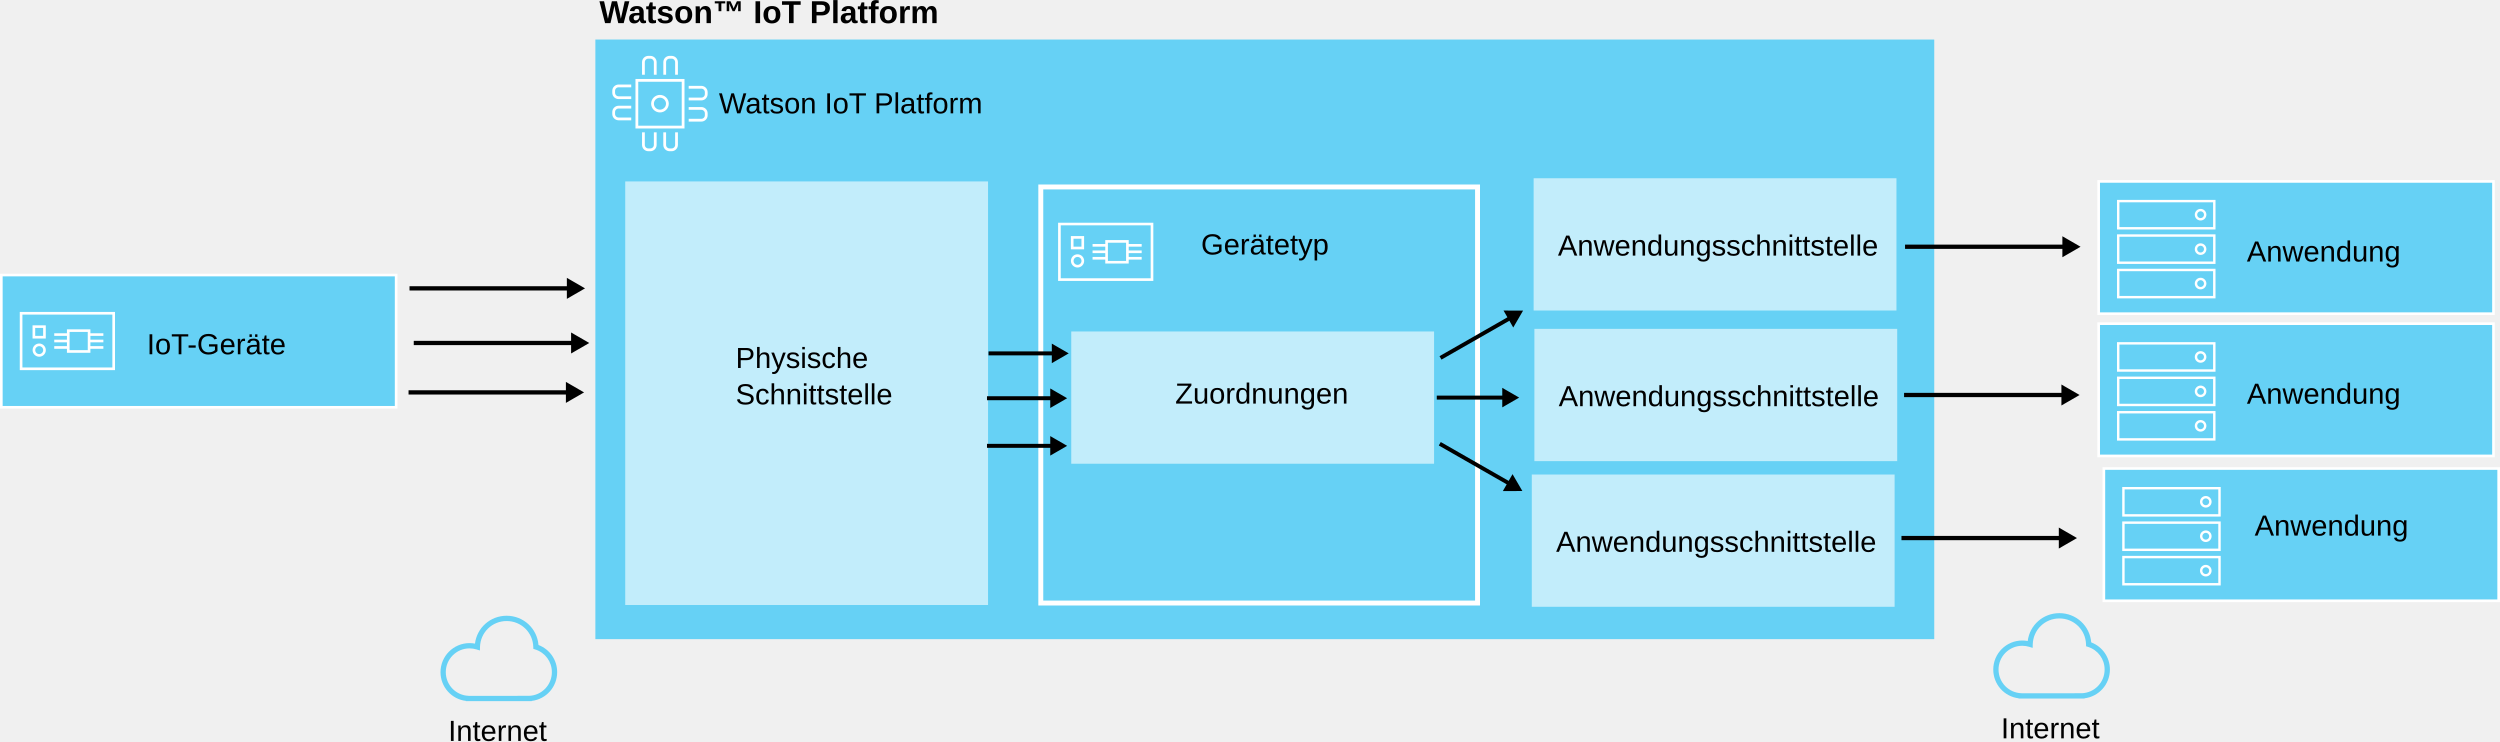
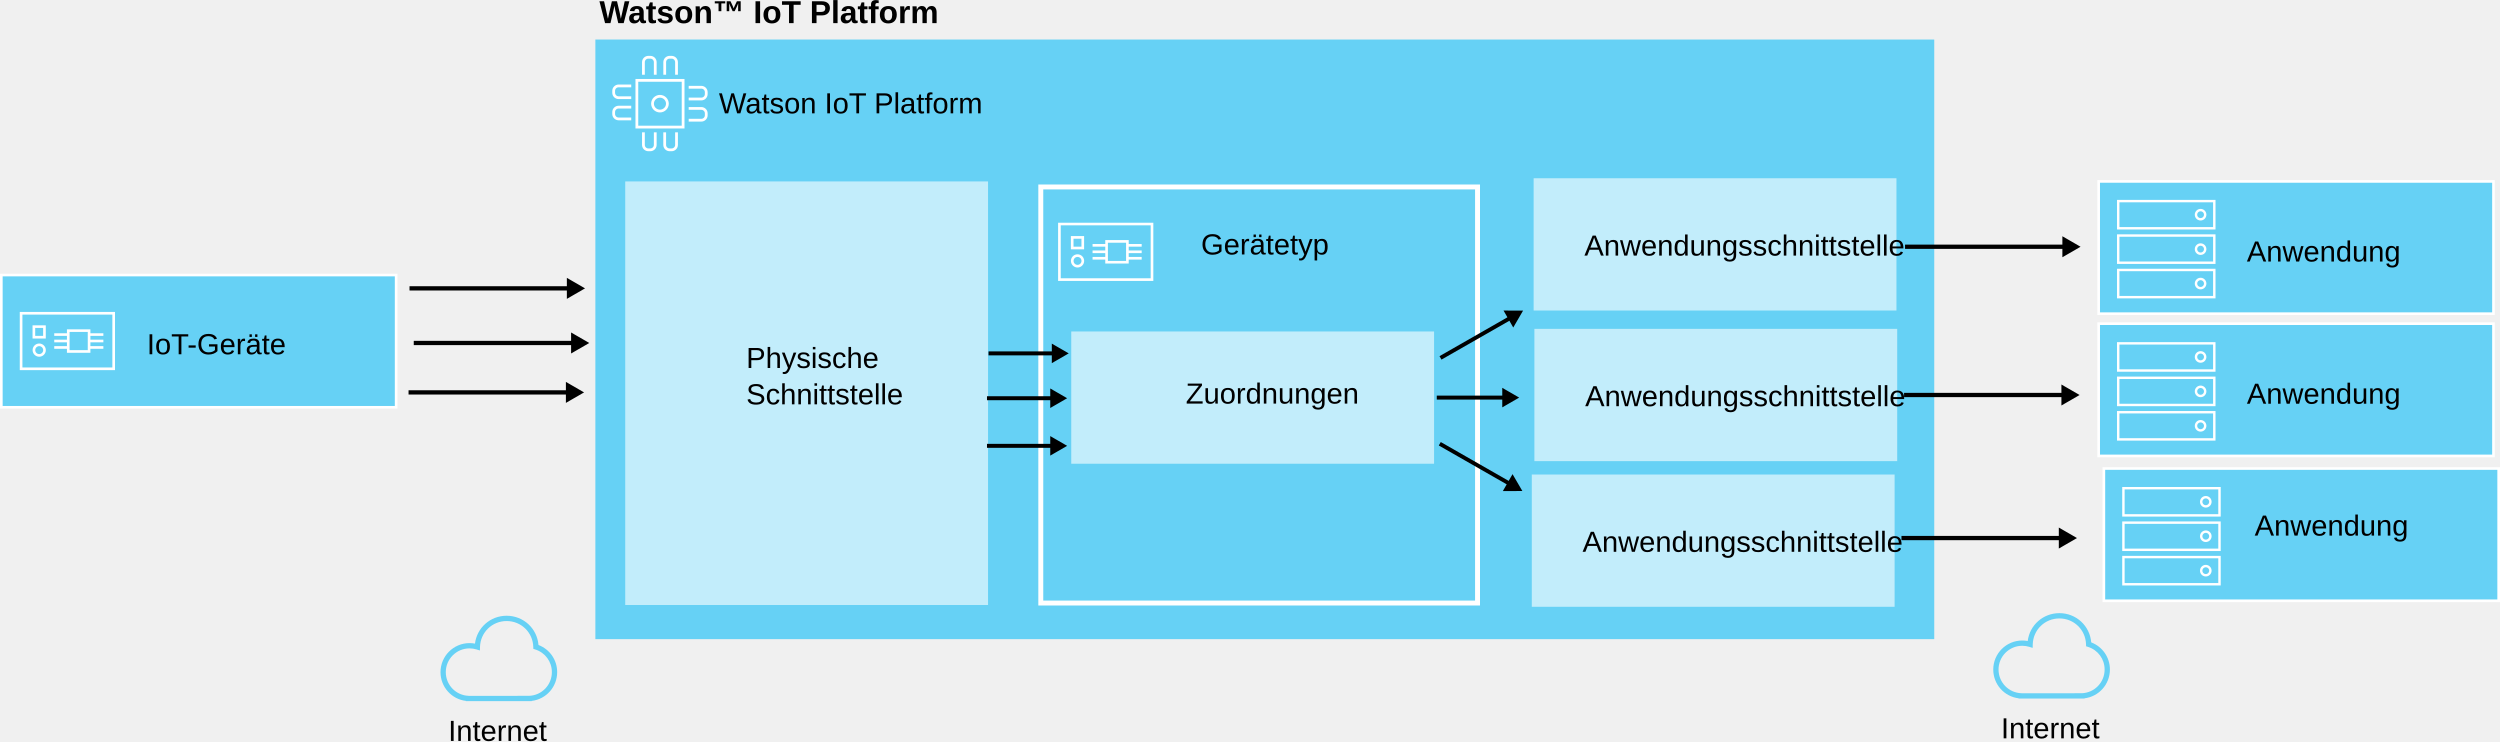
<svg xmlns="http://www.w3.org/2000/svg" id="svg4147" version="1.1" width="945.056" height="280.209" viewBox="0 0 945.056 280.209">
  <defs id="defs4151">
    <marker style="overflow:visible" id="TriangleInM-1-5" refX="0" refY="0" orient="auto">
      <path transform="scale(-0.4,-0.4)" style="fill-rule:evenodd;stroke:#000000;stroke-width:1pt" d="m 5.77,0 -8.65,5 0,-10 8.65,5 z" id="path21249-59-7" />
    </marker>
    <marker style="overflow:visible" id="TriangleOutM-3-4" refX="0" refY="0" orient="auto">
      <path transform="scale(0.4,0.4)" style="fill-rule:evenodd;stroke:#000000;stroke-width:1pt" d="m 5.77,0 -8.65,5 0,-10 8.65,5 z" id="path21258-13-6" />
    </marker>
    <marker style="overflow:visible" id="TriangleOutM-3-4-7" refX="0" refY="0" orient="auto">
      <path transform="scale(0.4,0.4)" style="fill-rule:evenodd;stroke:#000000;stroke-width:1pt" d="m 5.77,0 -8.65,5 0,-10 8.65,5 z" id="path21258-13-6-1" />
    </marker>
    <marker style="overflow:visible" id="TriangleOutM-3-4-7-3" refX="0" refY="0" orient="auto">
      <path transform="scale(0.4,0.4)" style="fill-rule:evenodd;stroke:#000000;stroke-width:1pt" d="m 5.77,0 -8.65,5 0,-10 8.65,5 z" id="path21258-13-6-1-9" />
    </marker>
    <marker style="overflow:visible" id="TriangleOutM-3-4-5" refX="0" refY="0" orient="auto">
      <path transform="scale(0.4,0.4)" style="fill-rule:evenodd;stroke:#000000;stroke-width:1pt" d="m 5.77,0 -8.65,5 0,-10 8.65,5 z" id="path21258-13-6-5" />
    </marker>
    <marker style="overflow:visible" id="TriangleOutM-3-4-5-5" refX="0" refY="0" orient="auto">
      <path transform="scale(0.4,0.4)" style="fill-rule:evenodd;stroke:#000000;stroke-width:1pt" d="m 5.77,0 -8.65,5 0,-10 8.65,5 z" id="path21258-13-6-5-0" />
    </marker>
    <marker style="overflow:visible" id="TriangleOutM-3-4-5-5-9" refX="0" refY="0" orient="auto">
      <path transform="scale(0.4,0.4)" style="fill-rule:evenodd;stroke:#000000;stroke-width:1pt" d="m 5.77,0 -8.65,5 0,-10 8.65,5 z" id="path21258-13-6-5-0-3" />
    </marker>
    <marker style="overflow:visible" id="TriangleOutM-3-4-5-5-9-6" refX="0" refY="0" orient="auto">
      <path transform="scale(0.4,0.4)" style="fill-rule:evenodd;stroke:#000000;stroke-width:1pt" d="m 5.77,0 -8.65,5 0,-10 8.65,5 z" id="path21258-13-6-5-0-3-4" />
    </marker>
    <marker style="overflow:visible" id="TriangleOutM-3-4-5-5-1" refX="0" refY="0" orient="auto">
      <path transform="scale(0.4,0.4)" style="fill-rule:evenodd;stroke:#000000;stroke-width:1pt" d="m 5.77,0 -8.65,5 0,-10 8.65,5 z" id="path21258-13-6-5-0-38" />
    </marker>
    <marker style="overflow:visible" id="TriangleOutM-3-4-5-5-9-6-1" refX="0" refY="0" orient="auto">
      <path transform="scale(0.4,0.4)" style="fill-rule:evenodd;stroke:#000000;stroke-width:1pt" d="m 5.77,0 -8.65,5 0,-10 8.65,5 z" id="path21258-13-6-5-0-3-4-4" />
    </marker>
    <marker style="overflow:visible" id="TriangleOutM-3-4-7-3-1" refX="0" refY="0" orient="auto">
      <path transform="scale(0.4,0.4)" style="fill-rule:evenodd;stroke:#000000;stroke-width:1pt" d="m 5.77,0 -8.65,5 0,-10 8.65,5 z" id="path21258-13-6-1-9-5" />
    </marker>
    <marker style="overflow:visible" id="TriangleOutM-3-4-7-6" refX="0" refY="0" orient="auto">
      <path transform="scale(0.4,0.4)" style="fill-rule:evenodd;stroke:#000000;stroke-width:1pt" d="m 5.77,0 -8.65,5 0,-10 8.65,5 z" id="path21258-13-6-1-6" />
    </marker>
    <marker style="overflow:visible" id="TriangleOutM-3-4-1" refX="0" refY="0" orient="auto">
      <path transform="scale(0.4,0.4)" style="fill-rule:evenodd;stroke:#000000;stroke-width:1pt" d="m 5.77,0 -8.65,5 0,-10 8.65,5 z" id="path21258-13-6-3" />
    </marker>
  </defs>
  <rect ry="0" rx="0" y="103.969" x="0.5" height="50" width="149.25" id="rect79371-1-6-6-9-8-7-3-5-1-2" style="fill:#66d1f5;fill-opacity:1;fill-rule:evenodd;stroke:#ffffff;stroke-width:1;stroke-miterlimit:4;stroke-dasharray:none;stroke-opacity:1" />
-   <text xml:space="preserve" style="font-style:normal;font-variant:normal;font-weight:normal;font-stretch:normal;line-height:0%;font-family:Arial;-inkscape-font-specification:Arial;text-align:start;letter-spacing:0px;word-spacing:0px;writing-mode:lr-tb;text-anchor:start;fill:#000000;fill-opacity:1;stroke:none" x="55.52" y="120.17" id="text18189-1">
-     <tspan id="tspan18191-0" x="55.52" y="120.17" style="font-size:11px;line-height:1.25"> </tspan>
-     <tspan x="55.52" y="133.92" id="tspan8202" style="font-size:11px;line-height:1.25">IoT-Geräte</tspan>
-     <tspan x="55.52" y="147.67" id="tspan6878-8" style="font-size:11px;line-height:1.25;stroke:none"> </tspan>
-     <tspan x="55.52" y="161.42" id="tspan18193-4" style="font-size:11px;line-height:1.25;stroke:none"> </tspan>
+   <text xml:space="preserve" style="font-style:normal;font-variant:normal;font-weight:normal;font-stretch:normal;font-size:11px;line-height:125%;font-family:Arial;-inkscape-font-specification:Arial;text-align:start;letter-spacing:0px;word-spacing:0px;writing-mode:lr-tb;text-anchor:start;fill:#000000;fill-opacity:1;stroke:none" x="55.52" y="120.17" id="text18189-1">
+     <tspan id="tspan18191-0" x="55.52" y="120.17" />
+     <tspan x="55.52" y="133.92" id="tspan8202">IoT-Geräte</tspan>
+     <tspan x="55.52" y="147.67" id="tspan6878-8" style="font-size:7.5px;stroke:none" />
+     <tspan x="55.52" y="161.42" id="tspan18193-4" style="font-size:7.5px;stroke:none" />
  </text>
  <g id="g5278" transform="translate(2.973891,106.415)">
    <path id="path5280" d="M 40,12 35.33,12 9.67,12 5,12 5,33 9.67,33 35.34,33 40,33 40,12 Z m -9.22,8.06 5.32,0 m -5.32,2.44 5.32,0 m -5.32,2.44 5.32,0 m -18.57,-4.88 5.32,0 m -5.32,2.44 5.32,0 m -5.32,2.44 5.32,0 m -0.02,1.5 7.87,0 0,-7.87 -7.87,0 0,7.87 z m -10.98,-2.5 c 1.1,0 2,0.9 2,2 0,1.1 -0.9,2 -2,2 -1.1,0 -2,-0.9 -2,-2 0,-1.11 0.9,-2 2,-2 z m 1.98,-2.88 -4,0 0,-4 4,0 0,4 z" stroke-miterlimit="10" style="fill:none;stroke:#ffffff;stroke-miterlimit:10" />
  </g>
  <rect ry="0" rx="0" y="68.578" x="793.34" height="50" width="149.25" id="rect79371-1-6-6-9-8-7-3-5-1-2-7" style="fill:#66d1f5;fill-opacity:1;fill-rule:evenodd;stroke:#ffffff;stroke-width:1;stroke-miterlimit:4;stroke-dasharray:none;stroke-opacity:1" />
-   <text xml:space="preserve" style="font-style:normal;font-variant:normal;font-weight:normal;font-stretch:normal;line-height:0%;font-family:Arial;-inkscape-font-specification:Arial;text-align:start;letter-spacing:0px;word-spacing:0px;writing-mode:lr-tb;text-anchor:start;fill:#000000;fill-opacity:1;stroke:none" x="849.366" y="98.857" id="text18189-5-9">
-     <tspan x="849.366" y="98.857" id="tspan6913-6" style="font-size:11px;line-height:1.25">Anwendung</tspan>
+   <text xml:space="preserve" style="font-style:normal;font-variant:normal;font-weight:normal;font-stretch:normal;font-size:11px;line-height:125%;font-family:Arial;-inkscape-font-specification:Arial;text-align:start;letter-spacing:0px;word-spacing:0px;writing-mode:lr-tb;text-anchor:start;fill:#000000;fill-opacity:1;stroke:none" x="849.366" y="98.857" id="text18189-5-9">
+     <tspan x="849.366" y="98.857" id="tspan6913-6">Anwendung</tspan>
  </text>
  <g id="g5240-2-8" transform="matrix(0.09339234,0,0,0.09339234,795.5423,70.82867)" style="stroke-width:9.794;stroke-miterlimit:4;stroke-dasharray:none">
    <rect id="rect5222-4-5" height="110" width="388.9" stroke-miterlimit="10" y="55.6" x="55.6" style="fill:none;stroke:#ffffff;stroke-width:9.794;stroke-miterlimit:4;stroke-dasharray:none" />
    <rect id="rect5224-7-2" height="110" width="388.9" stroke-miterlimit="10" y="195" x="55.6" style="fill:none;stroke:#ffffff;stroke-width:9.794;stroke-miterlimit:4;stroke-dasharray:none" />
    <rect id="rect5226-6-7" height="110" width="388.9" stroke-miterlimit="10" y="334.4" x="55.6" style="fill:none;stroke:#ffffff;stroke-width:9.794;stroke-miterlimit:4;stroke-dasharray:none" />
    <circle id="circle5228-0-6" r="18.6" cy="110.6" cx="389" stroke-miterlimit="10" style="fill:none;stroke:#ffffff;stroke-width:9.794;stroke-miterlimit:4;stroke-dasharray:none" />
    <circle id="circle5230-5-6" r="18.6" cy="250" cx="389" stroke-miterlimit="10" style="fill:none;stroke:#ffffff;stroke-width:9.794;stroke-miterlimit:4;stroke-dasharray:none" />
    <circle id="circle5232-6-1" r="18.6" cy="389.4" cx="389" stroke-miterlimit="10" style="fill:none;stroke:#ffffff;stroke-width:9.794;stroke-miterlimit:4;stroke-dasharray:none" />
  </g>
  <rect ry="0" rx="0" y="122.352" x="793.34" height="50" width="149.25" id="rect79371-1-6-6-9-8-7-3-5-1-2-7-8" style="fill:#66d1f5;fill-opacity:1;fill-rule:evenodd;stroke:#ffffff;stroke-width:1;stroke-miterlimit:4;stroke-dasharray:none;stroke-opacity:1" />
-   <text xml:space="preserve" style="font-style:normal;font-variant:normal;font-weight:normal;font-stretch:normal;line-height:0%;font-family:Arial;-inkscape-font-specification:Arial;text-align:start;letter-spacing:0px;word-spacing:0px;writing-mode:lr-tb;text-anchor:start;fill:#000000;fill-opacity:1;stroke:none" x="849.366" y="152.631" id="text18189-5-9-9">
-     <tspan x="849.366" y="152.631" id="tspan6913-6-9" style="font-size:11px;line-height:1.25">Anwendung</tspan>
+   <text xml:space="preserve" style="font-style:normal;font-variant:normal;font-weight:normal;font-stretch:normal;font-size:11px;line-height:125%;font-family:Arial;-inkscape-font-specification:Arial;text-align:start;letter-spacing:0px;word-spacing:0px;writing-mode:lr-tb;text-anchor:start;fill:#000000;fill-opacity:1;stroke:none" x="849.366" y="152.631" id="text18189-5-9-9">
+     <tspan x="849.366" y="152.631" id="tspan6913-6-9">Anwendung</tspan>
  </text>
  <g id="g5240-2-8-8" transform="matrix(0.09339234,0,0,0.09339234,795.5422,124.6024)" style="stroke-width:9.794;stroke-miterlimit:4;stroke-dasharray:none">
    <rect id="rect5222-4-5-1" height="110" width="388.9" stroke-miterlimit="10" y="55.6" x="55.6" style="fill:none;stroke:#ffffff;stroke-width:9.794;stroke-miterlimit:4;stroke-dasharray:none" />
    <rect id="rect5224-7-2-6" height="110" width="388.9" stroke-miterlimit="10" y="195" x="55.6" style="fill:none;stroke:#ffffff;stroke-width:9.794;stroke-miterlimit:4;stroke-dasharray:none" />
    <rect id="rect5226-6-7-8" height="110" width="388.9" stroke-miterlimit="10" y="334.4" x="55.6" style="fill:none;stroke:#ffffff;stroke-width:9.794;stroke-miterlimit:4;stroke-dasharray:none" />
    <circle id="circle5228-0-6-3" r="18.6" cy="110.6" cx="389" stroke-miterlimit="10" style="fill:none;stroke:#ffffff;stroke-width:9.794;stroke-miterlimit:4;stroke-dasharray:none" />
    <circle id="circle5230-5-6-2" r="18.6" cy="250" cx="389" stroke-miterlimit="10" style="fill:none;stroke:#ffffff;stroke-width:9.794;stroke-miterlimit:4;stroke-dasharray:none" />
    <circle id="circle5232-6-1-2" r="18.6" cy="389.4" cx="389" stroke-miterlimit="10" style="fill:none;stroke:#ffffff;stroke-width:9.794;stroke-miterlimit:4;stroke-dasharray:none" />
  </g>
  <rect ry="0" rx="0" y="177.109" x="795.306" height="50" width="149.25" id="rect79371-1-6-6-9-8-7-3-5-1-2-7-8-6" style="fill:#66d1f5;fill-opacity:1;fill-rule:evenodd;stroke:#ffffff;stroke-width:1;stroke-miterlimit:4;stroke-dasharray:none;stroke-opacity:1" />
-   <text xml:space="preserve" style="font-style:normal;font-variant:normal;font-weight:normal;font-stretch:normal;line-height:0%;font-family:Arial;-inkscape-font-specification:Arial;text-align:start;letter-spacing:0px;word-spacing:0px;writing-mode:lr-tb;text-anchor:start;fill:#000000;fill-opacity:1;stroke:none" x="852.316" y="202.472" id="text18189-5-9-9-2">
-     <tspan x="852.316" y="202.472" id="tspan6913-6-9-9" style="font-size:11px;line-height:1.25">Anwendung</tspan>
+   <text xml:space="preserve" style="font-style:normal;font-variant:normal;font-weight:normal;font-stretch:normal;font-size:11px;line-height:125%;font-family:Arial;-inkscape-font-specification:Arial;text-align:start;letter-spacing:0px;word-spacing:0px;writing-mode:lr-tb;text-anchor:start;fill:#000000;fill-opacity:1;stroke:none" x="852.316" y="202.472" id="text18189-5-9-9-2">
+     <tspan x="852.316" y="202.472" id="tspan6913-6-9-9">Anwendung</tspan>
  </text>
  <g id="g5240-2-8-8-7" transform="matrix(0.09339234,0,0,0.09339234,797.5087,179.3593)" style="stroke-width:9.794;stroke-miterlimit:4;stroke-dasharray:none">
    <rect id="rect5222-4-5-1-1" height="110" width="388.9" stroke-miterlimit="10" y="55.6" x="55.6" style="fill:none;stroke:#ffffff;stroke-width:9.794;stroke-miterlimit:4;stroke-dasharray:none" />
    <rect id="rect5224-7-2-6-2" height="110" width="388.9" stroke-miterlimit="10" y="195" x="55.6" style="fill:none;stroke:#ffffff;stroke-width:9.794;stroke-miterlimit:4;stroke-dasharray:none" />
    <rect id="rect5226-6-7-8-5" height="110" width="388.9" stroke-miterlimit="10" y="334.4" x="55.6" style="fill:none;stroke:#ffffff;stroke-width:9.794;stroke-miterlimit:4;stroke-dasharray:none" />
    <circle id="circle5228-0-6-3-0" r="18.6" cy="110.6" cx="389" stroke-miterlimit="10" style="fill:none;stroke:#ffffff;stroke-width:9.794;stroke-miterlimit:4;stroke-dasharray:none" />
    <circle id="circle5230-5-6-2-8" r="18.6" cy="250" cx="389" stroke-miterlimit="10" style="fill:none;stroke:#ffffff;stroke-width:9.794;stroke-miterlimit:4;stroke-dasharray:none" />
    <circle id="circle5232-6-1-2-3" r="18.6" cy="389.4" cx="389" stroke-miterlimit="10" style="fill:none;stroke:#ffffff;stroke-width:9.794;stroke-miterlimit:4;stroke-dasharray:none" />
  </g>
  <rect ry="0" rx="0" y="14.945" x="225.061" height="226.665" width="506.129" id="rect79371-1-6-6-9-8-7-3-5-1-8-2-9" style="fill:#66d1f5;fill-opacity:1;fill-rule:evenodd;stroke:none" />
-   <text style="font-style:normal;font-variant:normal;font-weight:normal;font-stretch:normal;font-size:11px;line-height:0%;font-family:Arial;-inkscape-font-specification:Arial;text-align:start;writing-mode:lr-tb;text-anchor:start;fill:#000000;fill-opacity:1" id="text44191" font-size="11" x="271.767" y="42.852">Watson IoT Platform</text>
+   <text style="font-style:normal;font-variant:normal;font-weight:normal;font-stretch:normal;font-size:11px;line-height:125%;font-family:Arial;-inkscape-font-specification:Arial;text-align:start;writing-mode:lr-tb;text-anchor:start;fill:#000000;fill-opacity:1" id="text44191" font-size="11" x="271.767" y="42.852">Watson IoT Platform</text>
  <rect ry="0" rx="0" y="67.384" x="579.75" height="50" width="137.153" id="rect79371-1-6-6-9-8-7-3-5-2-2" style="fill:#c2edfb;fill-opacity:1;fill-rule:evenodd;stroke:none" />
-   <text id="text44235-7" y="96.613" x="588.943" style="font-style:normal;font-variant:normal;font-weight:normal;font-stretch:normal;line-height:0%;font-family:Arial;-inkscape-font-specification:Arial;text-align:start;letter-spacing:0px;word-spacing:0px;writing-mode:lr-tb;text-anchor:start;fill:#000000;fill-opacity:1;stroke:none" xml:space="preserve">
-     <tspan y="96.613" x="588.943" id="tspan4781" style="font-size:11px;line-height:1.25">Anwendungsschnittstelle</tspan>
+   <text id="text44235-7" y="96.613" x="598.943" style="font-style:normal;font-variant:normal;font-weight:normal;font-stretch:normal;font-size:11px;line-height:125%;font-family:Arial;-inkscape-font-specification:Arial;text-align:start;letter-spacing:0px;word-spacing:0px;writing-mode:lr-tb;text-anchor:start;fill:#000000;fill-opacity:1;stroke:none" xml:space="preserve">
+     <tspan y="96.613" x="598.943" id="tspan4781">Anwendungsschnittstelle</tspan>
  </text>
-   <text xml:space="preserve" style="font-style:normal;font-variant:normal;font-weight:bold;font-stretch:normal;line-height:0%;font-family:Arial;-inkscape-font-specification:'Arial Bold';text-align:start;letter-spacing:0px;word-spacing:0px;writing-mode:lr-tb;text-anchor:start;fill:#000000;fill-opacity:1;stroke:none" x="226.587" y="8.736" id="text266398">
-     <tspan id="tspan266400" x="226.587" y="8.736" style="font-size:12px;line-height:1.25">Watson™ IoT Platform </tspan>
-     <tspan x="226.587" y="23.736" id="tspan266402" style="font-size:12px;line-height:1.25"> </tspan>
+   <text xml:space="preserve" style="font-style:normal;font-variant:normal;font-weight:bold;font-stretch:normal;font-size:12px;line-height:125%;font-family:Arial;-inkscape-font-specification:'Arial Bold';text-align:start;letter-spacing:0px;word-spacing:0px;writing-mode:lr-tb;text-anchor:start;fill:#000000;fill-opacity:1;stroke:none" x="226.587" y="8.736" id="text266398">
+     <tspan id="tspan266400" x="226.587" y="8.736">Watson™ IoT Platform </tspan>
+     <tspan x="226.587" y="23.736" id="tspan266402" />
  </text>
  <rect ry="0" rx="0" y="68.584" x="236.348" height="160.119" width="137.153" id="rect79371-1-6-6-9-8-7-3-5-2-2-3" style="fill:#c2edfb;fill-opacity:1;fill-rule:evenodd;stroke:none" />
  <g id="Page-1_1_" transform="translate(226.9787,16.64082)">
    <g transform="translate(-278,-377)" id="Artboard-1-Longer_1_">
      <g transform="translate(279,378)" id="Page-1_2_">
        <g id="IOt-Icon">
          <path d="m 30.25,30.4 -17.48,0 0,-17.66 17.48,0 0,17.66 z" id="Stroke-1_1_" style="fill:none;stroke:#ffffff;stroke-width:1.05" />
          <g id="Group-20">
            <path d="m 24.31,21.55 c 0,-1.54 -1.26,-2.79 -2.81,-2.79 -1.55,0 -2.81,1.25 -2.81,2.79 0,1.54 1.26,2.79 2.81,2.79 1.55,-0.01 2.81,-1.25 2.81,-2.79 l 0,0 z" id="Stroke-2" style="fill:none;stroke:#ffffff;stroke-width:1.05;stroke-linecap:round;stroke-linejoin:round" />
            <path d="m 10.64,19.29 -4.77,0 C 4.84,19.29 4,18.46 4,17.43 L 4,16.7 c 0,-1.03 0.84,-1.86 1.87,-1.86 l 4.77,0" id="Stroke-4" style="fill:none;stroke:#ffffff;stroke-width:1.05;stroke-linejoin:round" />
            <path d="m 10.64,27.31 -4.77,0 C 4.84,27.31 4,26.47 4,25.45 l 0,-0.73 c 0,-1.03 0.84,-1.86 1.87,-1.86 l 4.77,0" id="Stroke-6" style="fill:none;stroke:#ffffff;stroke-width:1.05;stroke-linejoin:round" />
            <path d="m 32.36,23.35 4.77,0 c 1.03,0 1.87,0.83 1.87,1.86 l 0,0.73 c 0,1.03 -0.84,1.86 -1.87,1.86 l -4.77,0" id="Stroke-8" style="fill:none;stroke:#ffffff;stroke-width:1.05;stroke-linejoin:round" />
            <path d="m 32.36,15.34 4.77,0 c 1.03,0 1.87,0.83 1.87,1.86 l 0,0.73 c 0,1.03 -0.84,1.86 -1.87,1.86 l -4.77,0" id="Stroke-10" style="fill:none;stroke:#ffffff;stroke-width:1.05;stroke-linejoin:round" />
            <path d="m 19.72,32.39 0,4.75 c 0,1.03 -0.84,1.86 -1.87,1.86 l -0.73,0 c -1.03,0 -1.87,-0.83 -1.87,-1.86 l 0,-4.75" id="Stroke-12" style="fill:none;stroke:#ffffff;stroke-width:1.05;stroke-linejoin:round" />
            <path d="m 27.76,32.39 0,4.75 c 0,1.03 -0.84,1.86 -1.87,1.86 l -0.73,0 c -1.03,0 -1.87,-0.83 -1.87,-1.86 l 0,-4.75" id="Stroke-14" style="fill:none;stroke:#ffffff;stroke-width:1.05;stroke-linejoin:round" />
            <path d="m 23.3,10.61 0,-4.75 C 23.3,4.83 24.13,4 25.16,4 l 0.73,0 c 1.03,0 1.87,0.83 1.87,1.86 l 0,4.75" id="Stroke-16" style="fill:none;stroke:#ffffff;stroke-width:1.05;stroke-linejoin:round" />
            <path d="m 15.25,10.61 0,-4.75 C 15.25,4.83 16.09,4 17.12,4 l 0.73,0 c 1.03,0 1.87,0.83 1.87,1.86 l 0,4.75" id="Stroke-18" style="fill:none;stroke:#ffffff;stroke-width:1.05;stroke-linejoin:round" />
          </g>
        </g>
      </g>
    </g>
  </g>
-   <text id="text44235-7-0" y="139.108" x="278.087" style="font-style:normal;font-variant:normal;font-weight:normal;font-stretch:normal;line-height:0%;font-family:Arial;-inkscape-font-specification:Arial;text-align:start;letter-spacing:0px;word-spacing:0px;writing-mode:lr-tb;text-anchor:start;fill:#000000;fill-opacity:1;stroke:none" xml:space="preserve">
-     <tspan y="139.108" x="278.087" id="tspan6445-3-0" style="font-size:11px;line-height:1.25">Physische </tspan>
-     <tspan y="152.858" x="278.087" id="tspan6198" style="font-size:11px;line-height:1.25">Schnittstelle</tspan>
+   <text id="text44235-7-0" y="139.108" x="282.087" style="font-style:normal;font-variant:normal;font-weight:normal;font-stretch:normal;font-size:11px;line-height:125%;font-family:Arial;-inkscape-font-specification:Arial;text-align:start;letter-spacing:0px;word-spacing:0px;writing-mode:lr-tb;text-anchor:start;fill:#000000;fill-opacity:1;stroke:none" xml:space="preserve">
+     <tspan y="139.108" x="282.087" id="tspan6445-3-0">Physische </tspan>
+     <tspan y="152.858" x="282.087" id="tspan6198">Schnittstelle</tspan>
  </text>
  <rect ry="0" rx="0" y="124.318" x="580.033" height="50" width="137.153" id="rect79371-1-6-6-9-8-7-3-5-2-2-5" style="fill:#c2edfb;fill-opacity:1;fill-rule:evenodd;stroke:none" />
-   <text id="text44235-7-4" y="153.548" x="589.226" style="font-style:normal;font-variant:normal;font-weight:normal;font-stretch:normal;line-height:0%;font-family:Arial;-inkscape-font-specification:Arial;text-align:start;letter-spacing:0px;word-spacing:0px;writing-mode:lr-tb;text-anchor:start;fill:#000000;fill-opacity:1;stroke:none" xml:space="preserve">
-     <tspan y="153.548" x="589.226" id="tspan4781-9" style="font-size:11px;line-height:1.25">Anwendungsschnittstelle</tspan>
+   <text id="text44235-7-4" y="153.548" x="599.226" style="font-style:normal;font-variant:normal;font-weight:normal;font-stretch:normal;font-size:11px;line-height:125%;font-family:Arial;-inkscape-font-specification:Arial;text-align:start;letter-spacing:0px;word-spacing:0px;writing-mode:lr-tb;text-anchor:start;fill:#000000;fill-opacity:1;stroke:none" xml:space="preserve">
+     <tspan y="153.548" x="599.226" id="tspan4781-9">Anwendungsschnittstelle</tspan>
  </text>
  <rect ry="0" rx="0" y="179.378" x="579.05" height="50" width="137.153" id="rect79371-1-6-6-9-8-7-3-5-2-2-7" style="fill:#c2edfb;fill-opacity:1;fill-rule:evenodd;stroke:none" />
-   <text id="text44235-7-7" y="208.607" x="588.243" style="font-style:normal;font-variant:normal;font-weight:normal;font-stretch:normal;line-height:0%;font-family:Arial;-inkscape-font-specification:Arial;text-align:start;letter-spacing:0px;word-spacing:0px;writing-mode:lr-tb;text-anchor:start;fill:#000000;fill-opacity:1;stroke:none" xml:space="preserve">
-     <tspan y="208.607" x="588.243" id="tspan4781-98" style="font-size:11px;line-height:1.25">Anwendungsschnittstelle</tspan>
+   <text id="text44235-7-7" y="208.607" x="598.243" style="font-style:normal;font-variant:normal;font-weight:normal;font-stretch:normal;font-size:11px;line-height:125%;font-family:Arial;-inkscape-font-specification:Arial;text-align:start;letter-spacing:0px;word-spacing:0px;writing-mode:lr-tb;text-anchor:start;fill:#000000;fill-opacity:1;stroke:none" xml:space="preserve">
+     <tspan y="208.607" x="598.243" id="tspan4781-98">Anwendungsschnittstelle</tspan>
  </text>
  <rect ry="0" rx="0" y="70.675" x="393.441" height="157.287" width="165.099" id="rect79371-1-6-6-9-8-7-3-5-1-2-6" style="fill:#66d1f5;fill-opacity:1;fill-rule:evenodd;stroke:#ffffff;stroke-width:1.865;stroke-miterlimit:4;stroke-dasharray:none;stroke-opacity:1" />
-   <text xml:space="preserve" style="font-style:normal;font-variant:normal;font-weight:normal;font-stretch:normal;line-height:0%;font-family:Arial;-inkscape-font-specification:Arial;text-align:start;letter-spacing:0px;word-spacing:0px;writing-mode:lr-tb;text-anchor:start;fill:#000000;fill-opacity:1;stroke:none" x="454.029" y="82.443" id="text18189-1-0">
-     <tspan id="tspan18191-0-0" x="454.029" y="82.443" style="font-size:11px;line-height:1.25"> </tspan>
-     <tspan x="454.029" y="96.193" id="tspan8202-5" style="font-size:11px;line-height:1.25">Gerätetyp  </tspan>
-     <tspan x="454.029" y="109.943" id="tspan6878-8-8" style="font-size:11px;line-height:1.25;stroke:none"> </tspan>
-     <tspan x="454.029" y="123.693" id="tspan18193-4-8" style="font-size:11px;line-height:1.25;stroke:none"> </tspan>
+   <text xml:space="preserve" style="font-style:normal;font-variant:normal;font-weight:normal;font-stretch:normal;font-size:11px;line-height:125%;font-family:Arial;-inkscape-font-specification:Arial;text-align:start;letter-spacing:0px;word-spacing:0px;writing-mode:lr-tb;text-anchor:start;fill:#000000;fill-opacity:1;stroke:none" x="454.029" y="82.443" id="text18189-1-0">
+     <tspan id="tspan18191-0-0" x="454.029" y="82.443" />
+     <tspan x="454.029" y="96.193" id="tspan8202-5">Gerätetyp
+   </tspan>
+     <tspan x="454.029" y="109.943" id="tspan6878-8-8" style="font-size:7.5px;stroke:none" />
+     <tspan x="454.029" y="123.693" id="tspan18193-4-8" style="font-size:7.5px;stroke:none" />
  </text>
  <g id="g5278-5" transform="translate(395.4826,72.68784)">
    <path id="path5280-9" d="M 40,12 35.33,12 9.67,12 5,12 5,33 9.67,33 35.34,33 40,33 40,12 Z m -9.22,8.06 5.32,0 m -5.32,2.44 5.32,0 m -5.32,2.44 5.32,0 m -18.57,-4.88 5.32,0 m -5.32,2.44 5.32,0 m -5.32,2.44 5.32,0 m -0.02,1.5 7.87,0 0,-7.87 -7.87,0 0,7.87 z m -10.98,-2.5 c 1.1,0 2,0.9 2,2 0,1.1 -0.9,2 -2,2 -1.1,0 -2,-0.9 -2,-2 0,-1.11 0.9,-2 2,-2 z m 1.98,-2.88 -4,0 0,-4 4,0 0,4 z" stroke-miterlimit="10" style="fill:none;stroke:#ffffff;stroke-miterlimit:10" />
  </g>
  <rect ry="0" rx="0" y="125.301" x="404.956" height="50" width="137.153" id="rect79371-1-6-6-9-8-7-3-5-2-2-5-0" style="fill:#c2edfb;fill-opacity:1;fill-rule:evenodd;stroke:none" />
-   <text id="text44235-7-4-0" y="152.564" x="444.249" style="font-style:normal;font-variant:normal;font-weight:normal;font-stretch:normal;line-height:0%;font-family:Arial;-inkscape-font-specification:Arial;text-align:start;letter-spacing:0px;word-spacing:0px;writing-mode:lr-tb;text-anchor:start;fill:#000000;fill-opacity:1;stroke:none" xml:space="preserve">
-     <tspan y="152.564" x="444.249" id="tspan4781-9-1" style="font-size:11px;line-height:1.25">Zuordnungen</tspan>
+   <text id="text44235-7-4-0" y="152.564" x="448.249" style="font-style:normal;font-variant:normal;font-weight:normal;font-stretch:normal;font-size:11px;line-height:125%;font-family:Arial;-inkscape-font-specification:Arial;text-align:start;letter-spacing:0px;word-spacing:0px;writing-mode:lr-tb;text-anchor:start;fill:#000000;fill-opacity:1;stroke:none" xml:space="preserve">
+     <tspan y="152.564" x="448.249" id="tspan4781-9-1">Zuordnungen</tspan>
  </text>
-   <text y="280.08" x="169.438" font-size="11" id="text66184" style="font-style:normal;font-variant:normal;font-weight:normal;font-stretch:normal;font-size:11px;line-height:0%;font-family:Arial;-inkscape-font-specification:Arial;text-align:start;writing-mode:lr-tb;text-anchor:start;fill:#000000;fill-opacity:1">Internet</text>
+   <text y="280.08" x="169.438" font-size="11" id="text66184" style="font-style:normal;font-variant:normal;font-weight:normal;font-stretch:normal;font-size:11px;line-height:125%;font-family:Arial;-inkscape-font-specification:Arial;text-align:start;writing-mode:lr-tb;text-anchor:start;fill:#000000;fill-opacity:1">Internet</text>
  <path id="path13593" d="m 200.019,265.049 -23.895,0 0,-0.088 c -5.456,-0.671 -9.602,-5.278 -9.602,-10.884 0,-6.049 4.921,-10.971 10.971,-10.971 0.693,0 1.38,0.064 2.054,0.192 0.752,-5.997 5.797,-10.532 11.979,-10.532 6.361,0 11.518,4.802 12.033,11.056 4.252,1.613 7.063,5.65 7.063,10.255 0,5.605 -4.146,10.213 -9.602,10.884 l 0,0.077 -1.001,0.011 z m -22.581,-2 22.544,-0.01 c 4.844,-0.176 8.638,-4.112 8.638,-8.962 0,-3.959 -2.54,-7.404 -6.32,-8.573 l -0.686,-0.212 -0.019,-0.717 c -0.144,-5.5 -4.568,-9.809 -10.071,-9.809 -5.505,0 -9.929,4.311 -10.072,9.813 l -0.034,1.321 -1.262,-0.393 c -0.858,-0.267 -1.754,-0.402 -2.665,-0.402 -4.946,0 -8.971,4.024 -8.971,8.971 0,4.85 3.794,8.786 8.638,8.962 l 0.28,0.011 z" style="fill:#66d1f5;fill-opacity:1" />
-   <text y="279.097" x="756.409" font-size="11" id="text66184-5" style="font-style:normal;font-variant:normal;font-weight:normal;font-stretch:normal;font-size:11px;line-height:0%;font-family:Arial;-inkscape-font-specification:Arial;text-align:start;writing-mode:lr-tb;text-anchor:start;fill:#000000;fill-opacity:1">Internet</text>
+   <text y="279.097" x="756.409" font-size="11" id="text66184-5" style="font-style:normal;font-variant:normal;font-weight:normal;font-stretch:normal;font-size:11px;line-height:125%;font-family:Arial;-inkscape-font-specification:Arial;text-align:start;writing-mode:lr-tb;text-anchor:start;fill:#000000;fill-opacity:1">Internet</text>
  <path id="path13593-0" d="m 786.991,264.066 -23.895,0 0,-0.088 c -5.456,-0.671 -9.602,-5.278 -9.602,-10.884 0,-6.049 4.921,-10.971 10.971,-10.971 0.693,0 1.38,0.064 2.054,0.192 0.752,-5.997 5.797,-10.532 11.979,-10.532 6.361,0 11.518,4.802 12.033,11.056 4.252,1.613 7.063,5.65 7.063,10.255 0,5.605 -4.146,10.213 -9.602,10.884 l 0,0.077 -1.001,0.011 z m -22.581,-2 22.544,-0.01 c 4.844,-0.176 8.638,-4.112 8.638,-8.962 0,-3.959 -2.54,-7.404 -6.32,-8.573 l -0.686,-0.212 -0.019,-0.717 c -0.144,-5.5 -4.568,-9.809 -10.071,-9.809 -5.505,0 -9.929,4.311 -10.072,9.813 l -0.034,1.321 -1.262,-0.393 c -0.858,-0.267 -1.754,-0.402 -2.665,-0.402 -4.946,0 -8.971,4.024 -8.971,8.971 0,4.85 3.794,8.786 8.638,8.962 l 0.28,0.011 z" style="fill:#66d1f5;fill-opacity:1" />
  <path id="path8199-4" d="m 154.807,109.007 61.766,0" style="opacity:1;fill:none;stroke:#000000;stroke-width:1.613;stroke-linecap:butt;stroke-linejoin:miter;stroke-miterlimit:4;stroke-dasharray:none;stroke-opacity:1;marker-end:url(#TriangleOutM-3-4)" />
  <path id="path8199-4-9" d="m 156.408,129.654 61.766,0" style="opacity:1;fill:none;stroke:#000000;stroke-width:1.613;stroke-linecap:butt;stroke-linejoin:miter;stroke-miterlimit:4;stroke-dasharray:none;stroke-opacity:1;marker-end:url(#TriangleOutM-3-4-7)" />
  <path id="path8199-4-9-0" d="m 154.442,148.335 61.766,0" style="opacity:1;fill:none;stroke:#000000;stroke-width:1.613;stroke-linecap:butt;stroke-linejoin:miter;stroke-miterlimit:4;stroke-dasharray:none;stroke-opacity:1;marker-end:url(#TriangleOutM-3-4-7-3)" />
  <path id="path8199-4-90" d="m 373.696,133.587 26.041,0" style="opacity:1;fill:none;stroke:#000000;stroke-width:1.5;stroke-linecap:butt;stroke-linejoin:miter;stroke-miterlimit:4;stroke-dasharray:none;stroke-opacity:1;marker-end:url(#TriangleOutM-3-4-5)" />
  <path id="path8199-4-90-2" d="m 373.103,150.537 26.041,0" style="opacity:1;fill:none;stroke:#000000;stroke-width:1.5;stroke-linecap:butt;stroke-linejoin:miter;stroke-miterlimit:4;stroke-dasharray:none;stroke-opacity:1;marker-end:url(#TriangleOutM-3-4-5-5)" />
  <path id="path8199-4-90-2-2" d="m 373.103,168.537 26.041,0" style="opacity:1;fill:none;stroke:#000000;stroke-width:1.5;stroke-linecap:butt;stroke-linejoin:miter;stroke-miterlimit:4;stroke-dasharray:none;stroke-opacity:1;marker-end:url(#TriangleOutM-3-4-5-5-9)" />
  <path id="path8199-4-90-2-2-2" d="M 544.539,135.288 572.055,119.543" style="opacity:1;fill:none;stroke:#000000;stroke-width:1.5;stroke-linecap:butt;stroke-linejoin:miter;stroke-miterlimit:4;stroke-dasharray:none;stroke-opacity:1;marker-end:url(#TriangleOutM-3-4-5-5-9-6)" />
  <path id="path8199-4-90-2-6" d="m 543.13,150.301 26.887,0" style="opacity:1;fill:none;stroke:#000000;stroke-width:1.5;stroke-linecap:butt;stroke-linejoin:miter;stroke-miterlimit:4;stroke-dasharray:none;stroke-opacity:1;marker-end:url(#TriangleOutM-3-4-5-5-1)" />
  <path id="path8199-4-90-2-2-2-1" d="m 544.27,167.751 27.516,15.745" style="opacity:1;fill:none;stroke:#000000;stroke-width:1.5;stroke-linecap:butt;stroke-linejoin:miter;stroke-miterlimit:4;stroke-dasharray:none;stroke-opacity:1;marker-end:url(#TriangleOutM-3-4-5-5-9-6-1)" />
  <path id="path8199-4-0" d="m 720.148,93.276 61.766,0" style="opacity:1;fill:none;stroke:#000000;stroke-width:1.613;stroke-linecap:butt;stroke-linejoin:miter;stroke-miterlimit:4;stroke-dasharray:none;stroke-opacity:1;marker-end:url(#TriangleOutM-3-4-1)" />
  <path id="path8199-4-9-3" d="m 719.783,149.318 61.766,0" style="opacity:1;fill:none;stroke:#000000;stroke-width:1.613;stroke-linecap:butt;stroke-linejoin:miter;stroke-miterlimit:4;stroke-dasharray:none;stroke-opacity:1;marker-end:url(#TriangleOutM-3-4-7-6)" />
  <path id="path8199-4-9-0-9" d="m 718.799,203.394 61.766,0" style="opacity:1;fill:none;stroke:#000000;stroke-width:1.613;stroke-linecap:butt;stroke-linejoin:miter;stroke-miterlimit:4;stroke-dasharray:none;stroke-opacity:1;marker-end:url(#TriangleOutM-3-4-7-3-1)" />
</svg>
